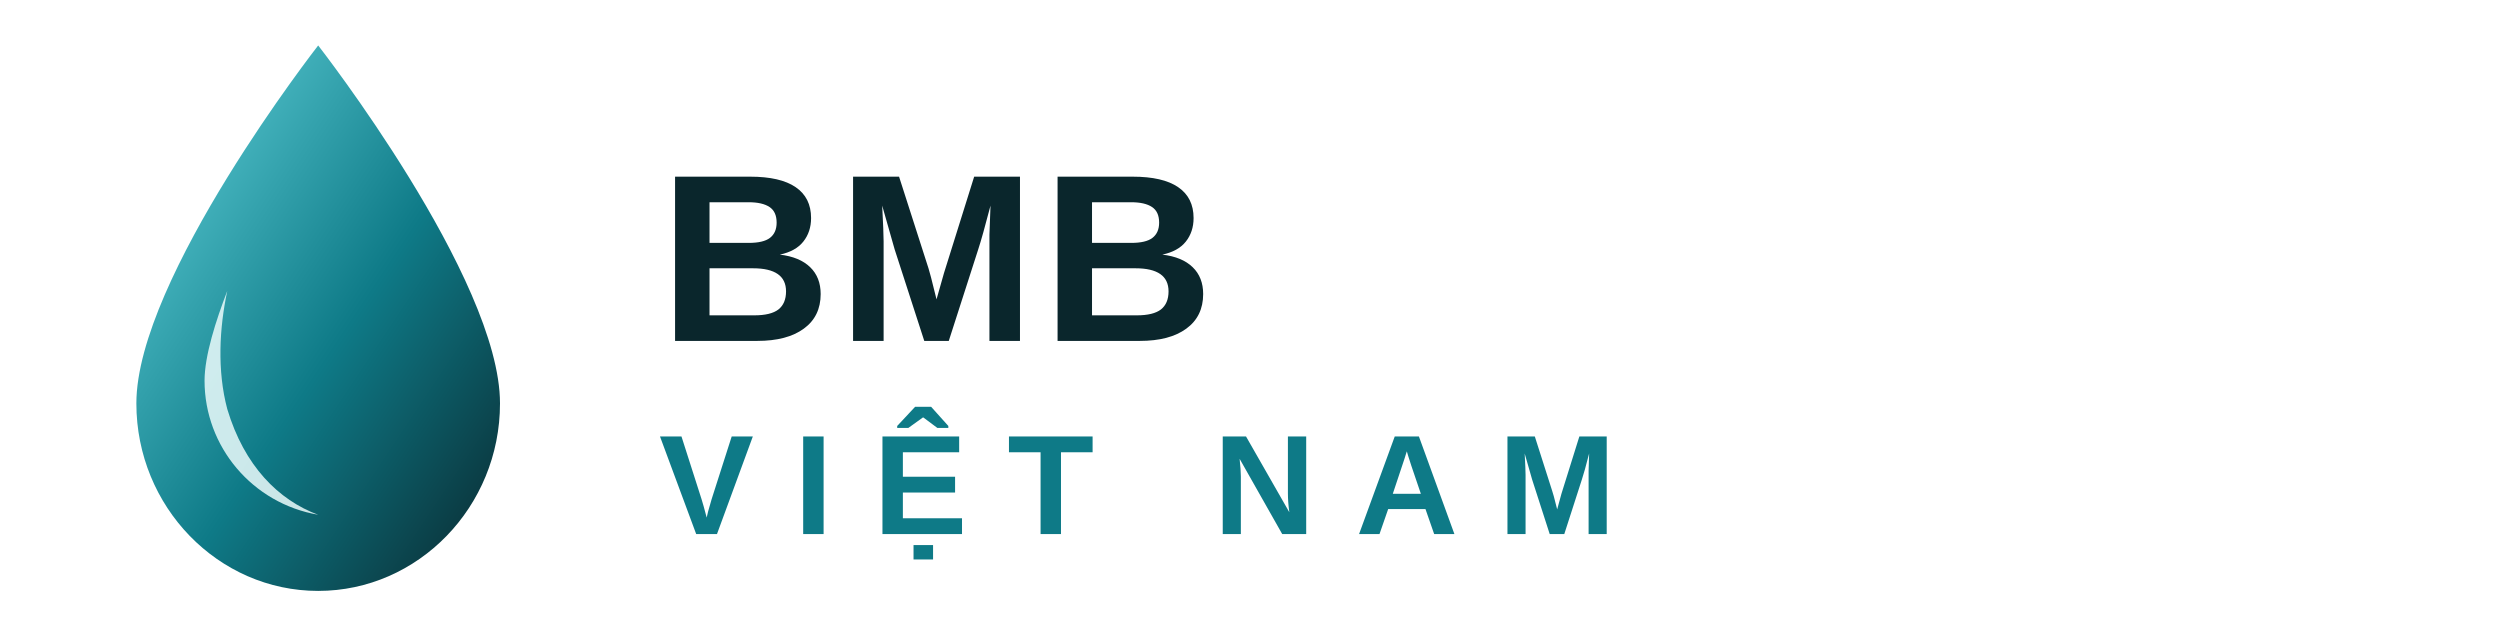
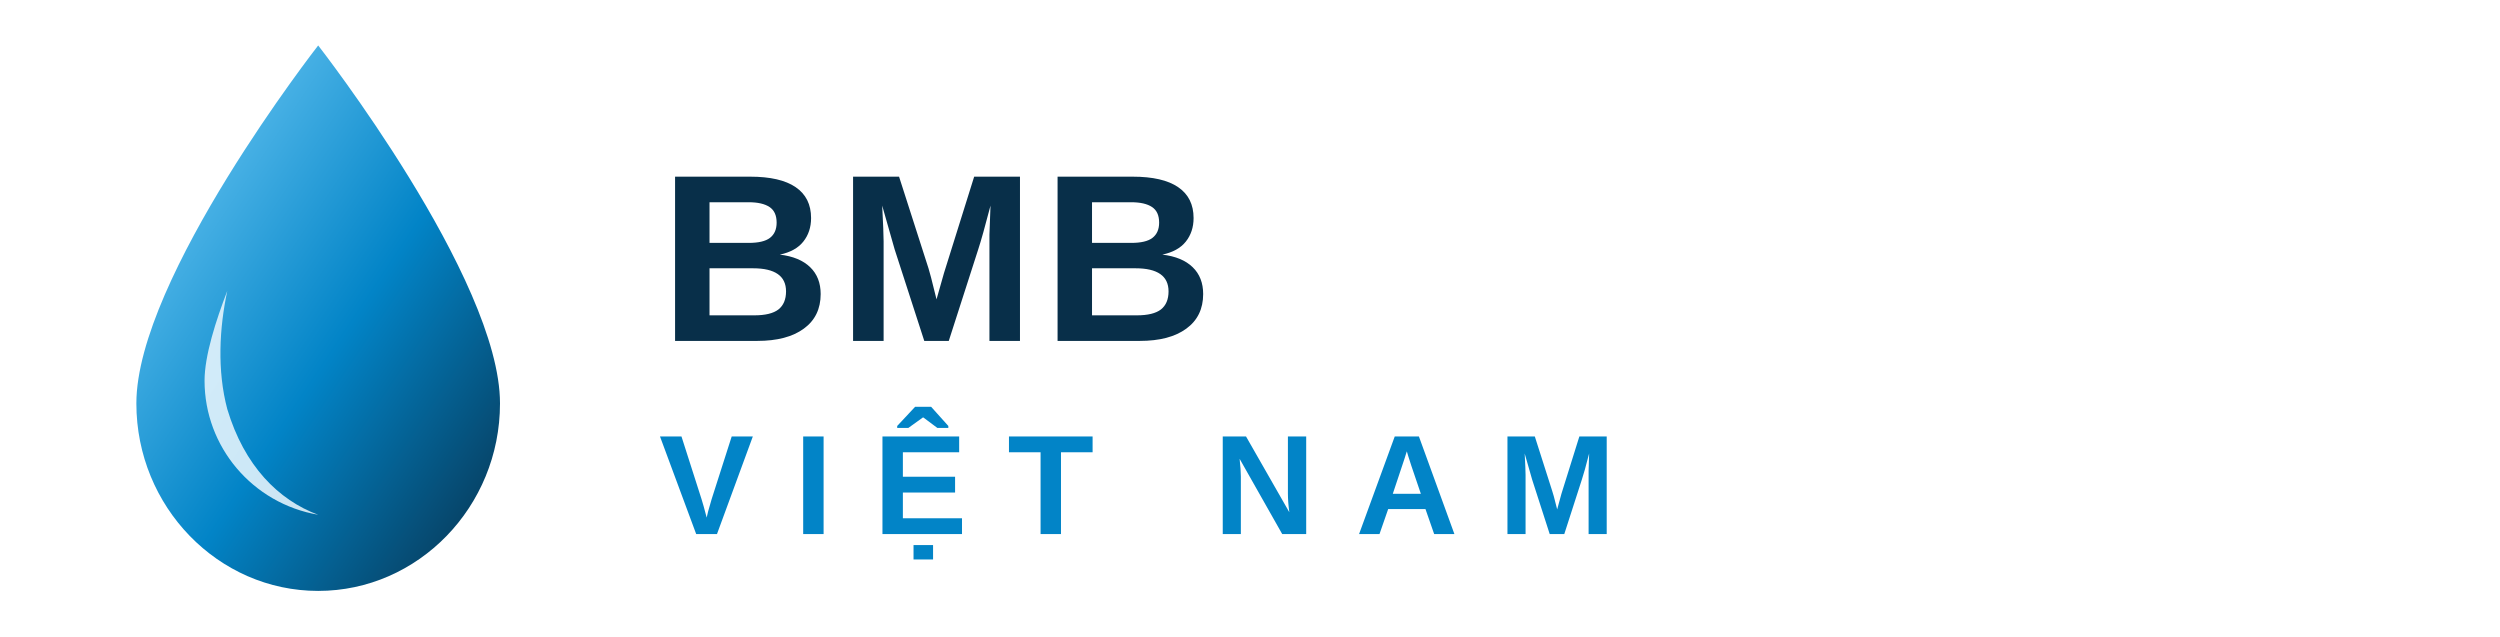
<svg xmlns="http://www.w3.org/2000/svg" width="220" height="56" viewBox="0 0 220 56">
  <defs>
    <linearGradient id="dropGrad" x1="0" y1="0" x2="1" y2="1">
-       <stop offset="0%" stop-color="#67d8e0" />
-       <stop offset="55%" stop-color="#0e7a87" />
-       <stop offset="100%" stop-color="#0a262c" />
+       <stop offset="0%" stop-color="#7dd3fc" />
+       <stop offset="55%" stop-color="#0284c7" />
+       <stop offset="100%" stop-color="#082f49" />
    </linearGradient>
  </defs>
  <path d="M28 4C28 4 12 24.5 12 35.5C12 44.6 19.2 52 28 52C36.8 52 44 44.6 44 35.5C44 24.5 28 4 28 4Z" fill="url(#dropGrad)" />
-   <path d="M20 36c1.5 5 4.5 8 8 9.3-5.8-1-10-6-10-11.8 0-2.2 1-5.3 2-7.9-0.7 3.3-0.9 7 0 10.4Z" fill="#ecfcfc" opacity="0.85" />
-   <text x="58" y="30" font-family="'Be Vietnam Pro', Arial, sans-serif" font-weight="800" font-size="21" fill="#0a262c" letter-spacing="0.5">BMB</text>
-   <text x="58" y="47" font-family="'Be Vietnam Pro', Arial, sans-serif" font-weight="600" font-size="12.5" fill="#0e7a87" letter-spacing="3.5">VIỆT NAM</text>
+   <path d="M20 36c1.5 5 4.5 8 8 9.3-5.8-1-10-6-10-11.8 0-2.2 1-5.3 2-7.9-0.7 3.3-0.9 7 0 10.4Z" fill="#f0f9ff" opacity="0.85" />
+   <text x="58" y="30" font-family="'Be Vietnam Pro', Arial, sans-serif" font-weight="800" font-size="21" fill="#082f49" letter-spacing="0.5">BMB</text>
+   <text x="58" y="47" font-family="'Be Vietnam Pro', Arial, sans-serif" font-weight="600" font-size="12.5" fill="#0284c7" letter-spacing="3.5">VIỆT NAM</text>
</svg>
